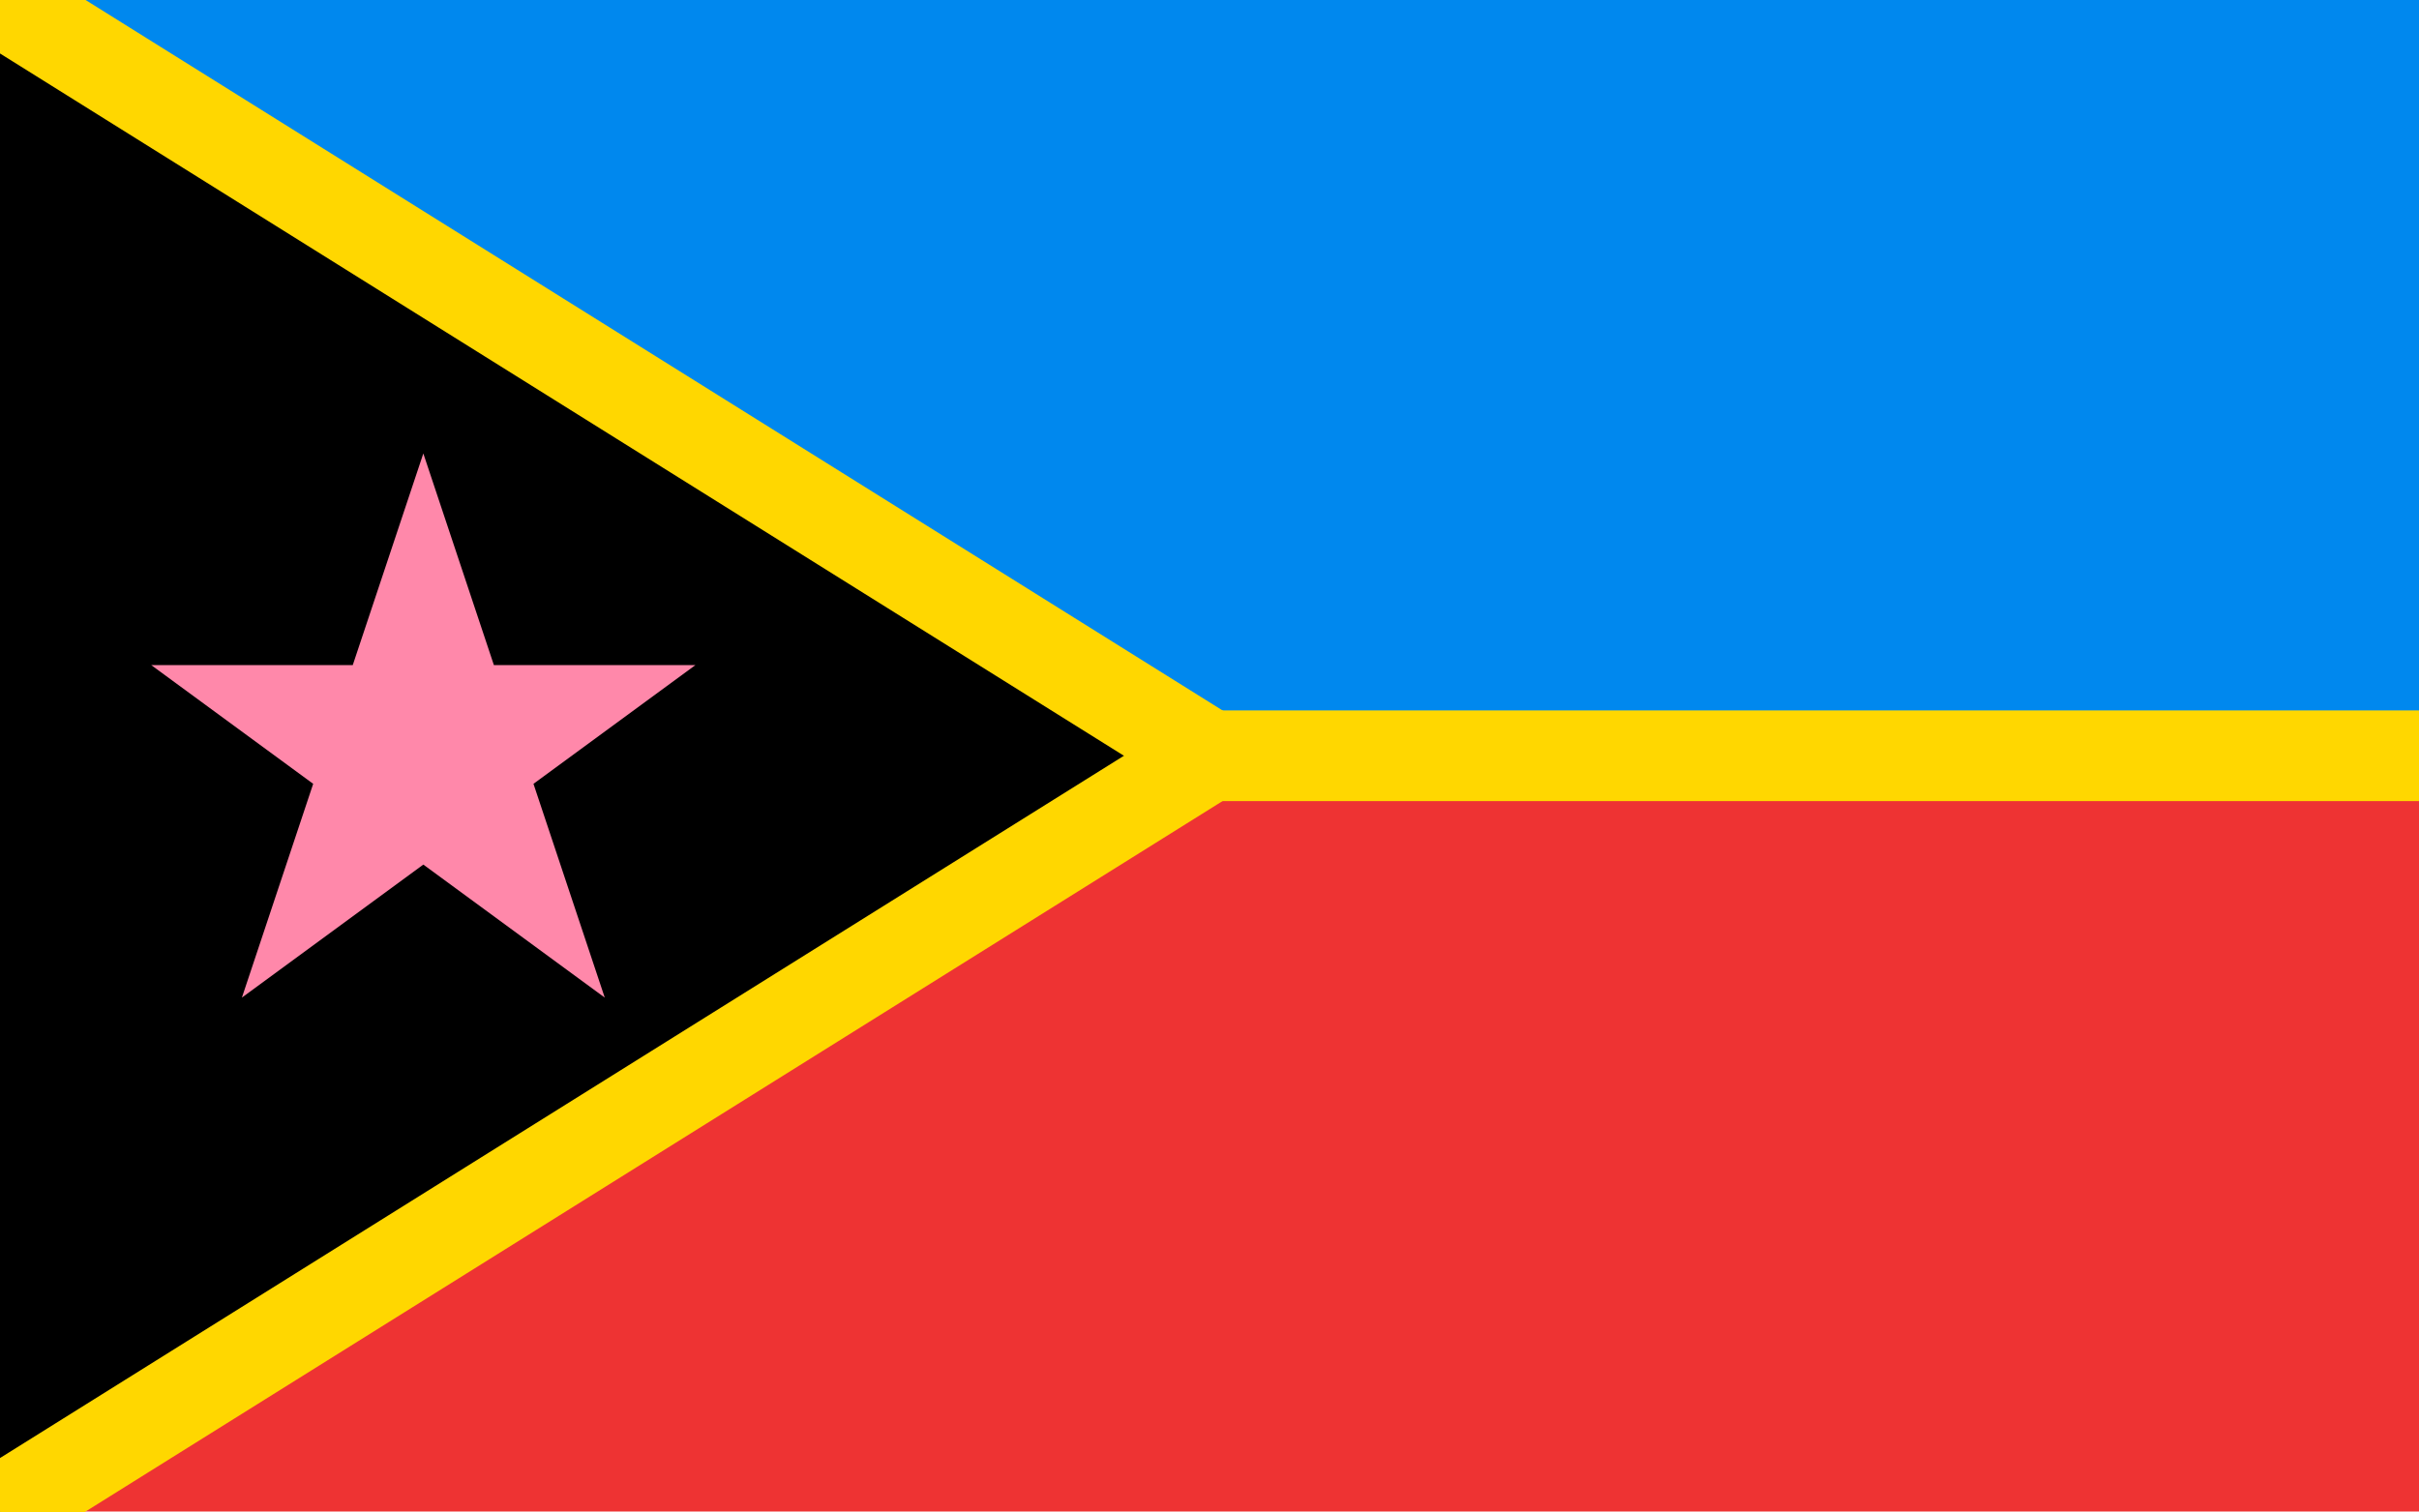
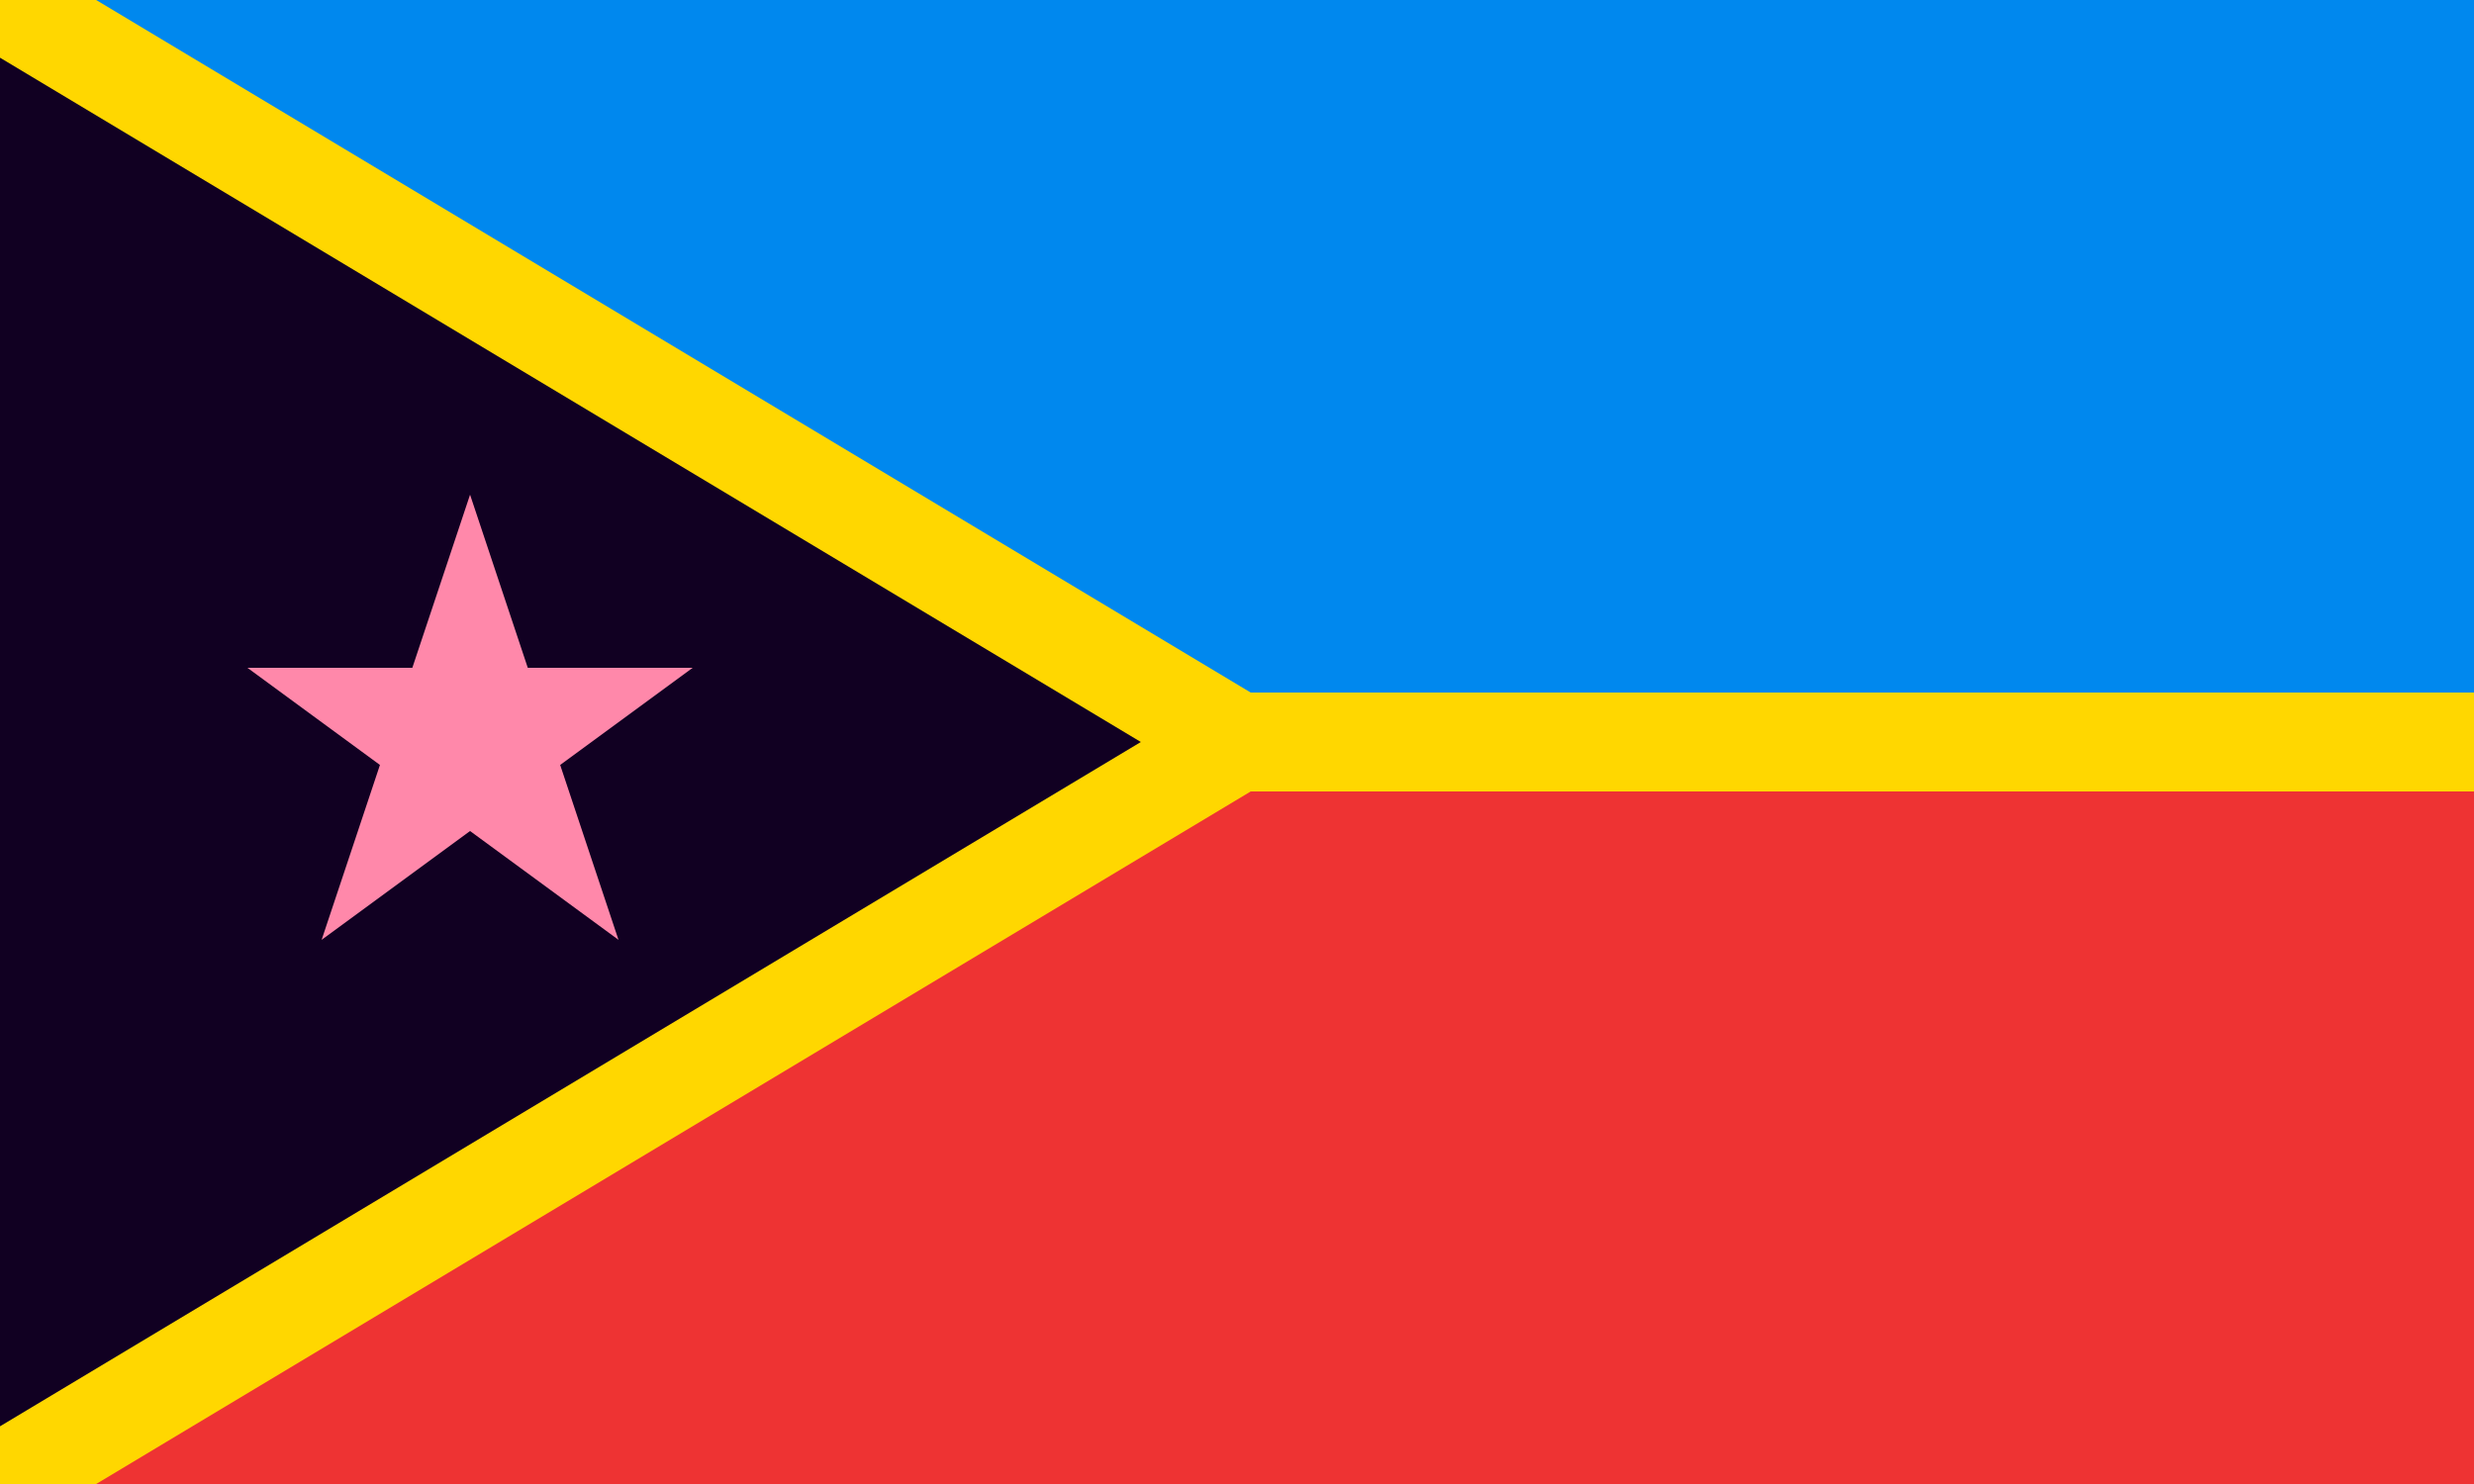
- <svg xmlns="http://www.w3.org/2000/svg" version="1.1" viewBox="0 0 80 50">
-   <rect width="80" height="25" fill="#08E" />
-   <rect width="80" height="25" fill="#E33" y="25" />
-   <polygon points="00,00 40,25 00,50" />
-   <g stroke="gold" stroke-width="3">
-     <line x1="00" x2="40" y1="00" y2="25" />
-     <line x1="00" x2="40" y1="50" y2="25" />
-     <line x1="40" x2="80" y1="25" y2="25" />
+ <svg xmlns="http://www.w3.org/2000/svg" version="1.1" viewBox="0 0 10 6">
+   <rect width="10" height="3" fill="#08E" />
+   <rect width="10" height="3" fill="#E33" y="3" />
+   <polygon points="0,0 5,3 0,6" fill="#102" />
+   <g stroke="gold" stroke-width=".4">
+     <line x1="0" x2="05" y1="0" y2="3" />
+     <line x1="0" x2="05" y1="6" y2="3" />
+     <line x1="5" x2="10" y1="3" y2="3" />
  </g>
-   <polygon points="9,0 3,18 18,7 0,7 15,18" fill="#F8A" transform="translate(5,15)" />
+   <polygon points="9,0 3,18 18,7 0,7 15,18" fill="#F8A" transform="scale(.1) translate(10,20)" />
</svg>
